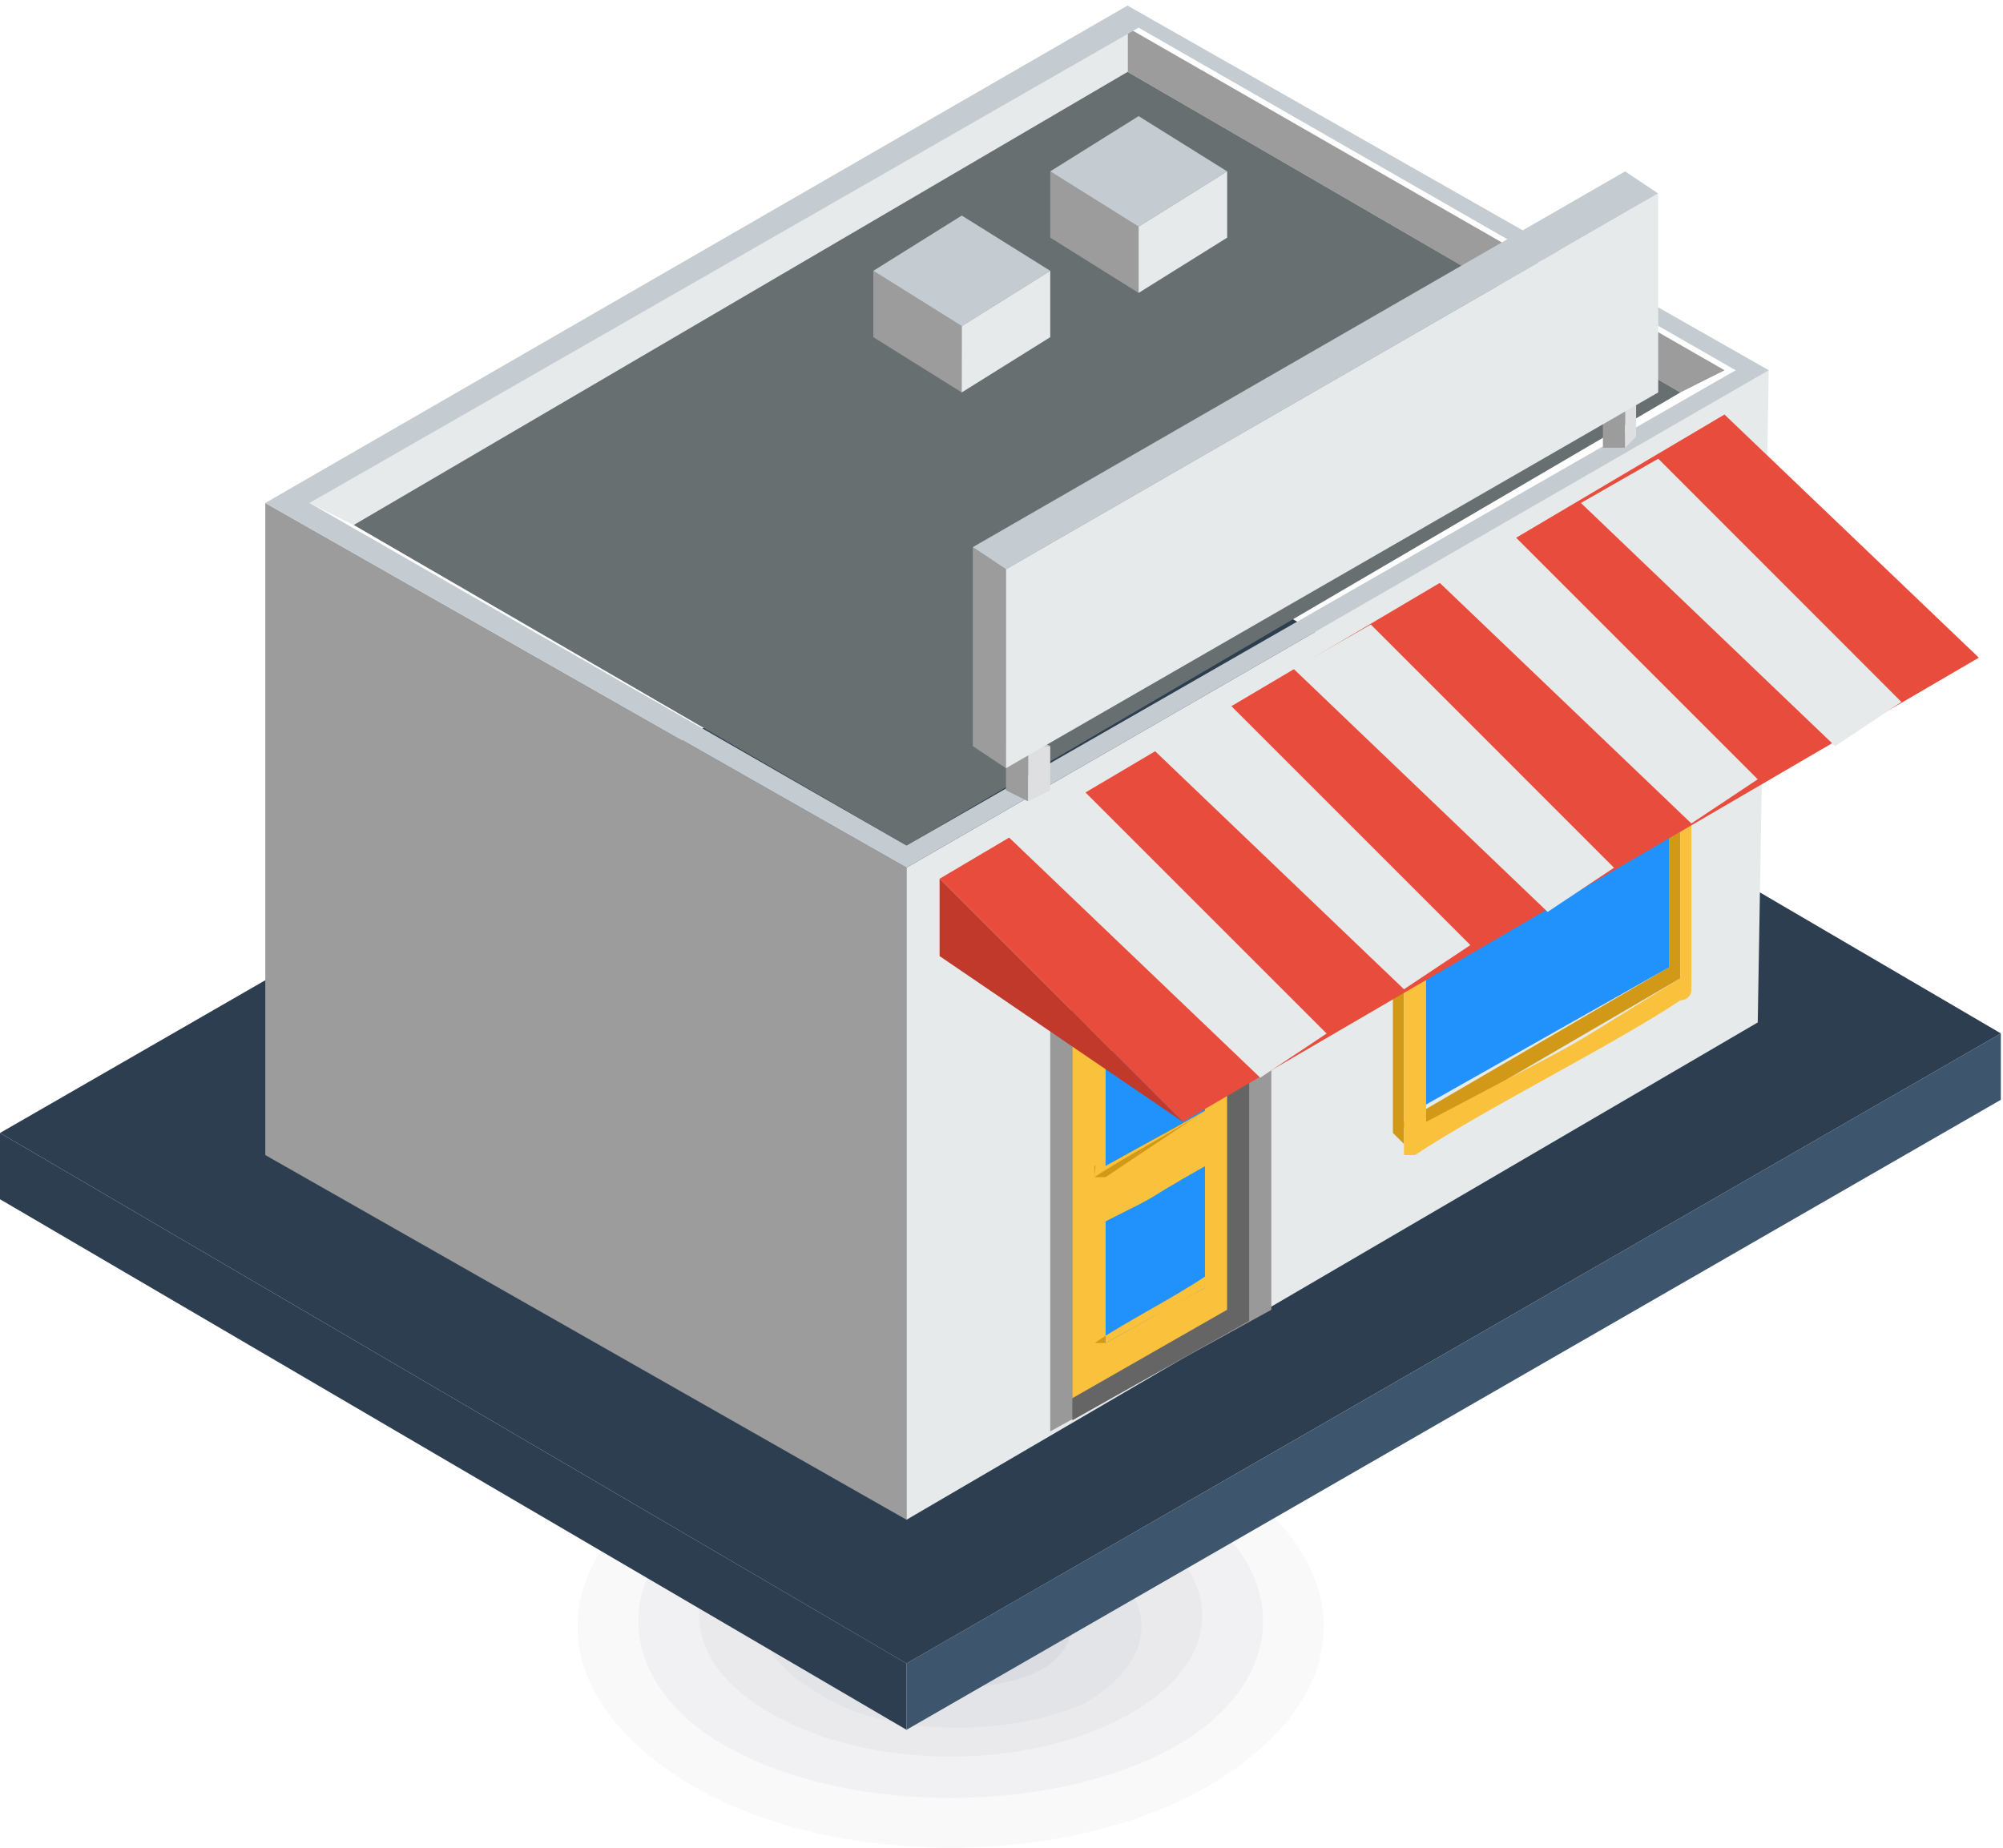
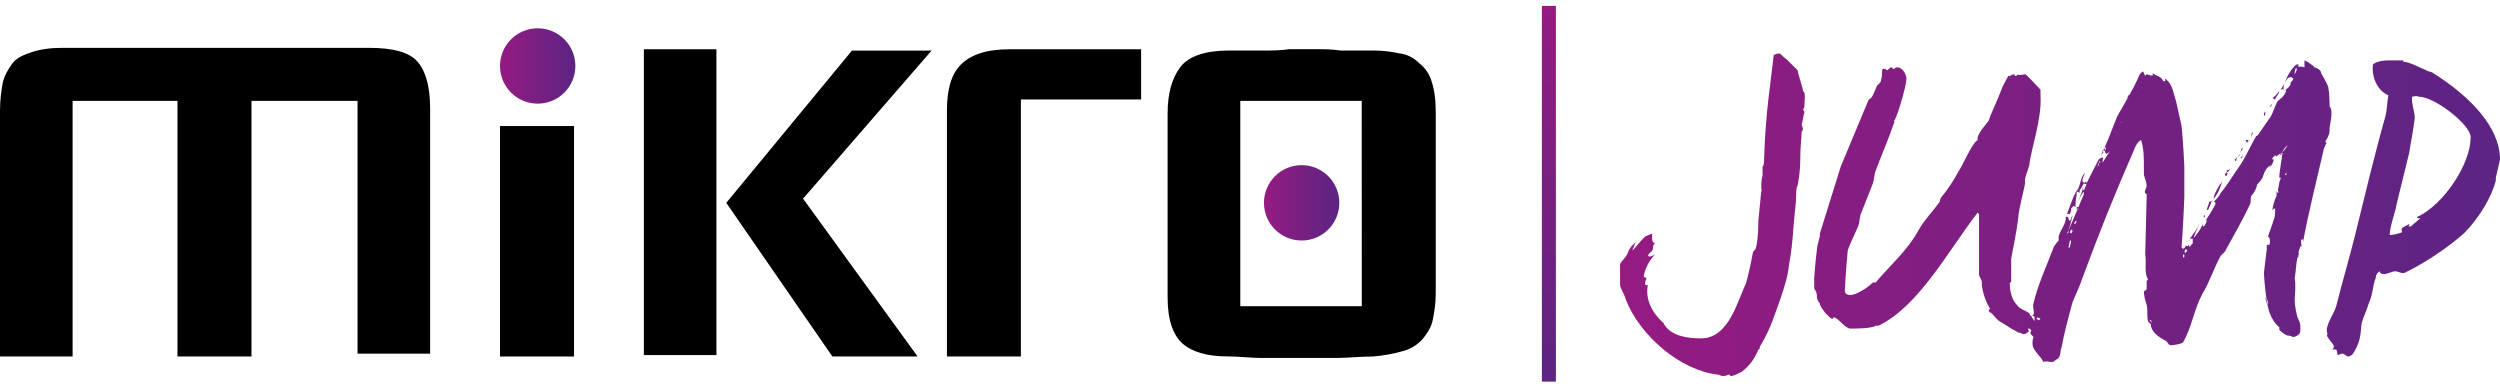
- <svg xmlns="http://www.w3.org/2000/svg" xmlns:xlink="http://www.w3.org/1999/xlink" width="233" height="215" viewBox="0 0 233 215">
+ <svg xmlns="http://www.w3.org/2000/svg" xmlns:xlink="http://www.w3.org/1999/xlink" width="335" height="52" viewBox="0 0 335 52">
  <defs>
-     <path id="4f9ba" d="M382.46 931.26c16.71 10.28 16.71 25.72 0 36-16.72 10.3-45.01 10.3-61.73 0-16.72-10.28-16.72-25.72 0-36 16.72-10.29 45-10.29 61.73 0z" />
-     <path id="4f9bb" d="M377.31 933.83c14.15 7.71 14.15 21.86 0 29.58-14.14 7.71-37.3 7.71-51.44 0-14.14-7.72-14.14-21.87 0-29.58 14.15-7.72 37.3-7.72 51.44 0z" />
-     <path id="4f9bc" d="M372.17 936.4c11.57 6.43 11.57 16.72 0 23.15-11.58 6.43-29.58 6.43-41.15 0-11.58-6.43-11.58-16.72 0-23.15 11.57-6.43 29.57-6.43 41.15 0z" />
-     <path id="4f9bd" d="M367.02 940.26c9 5.14 9 12.86 0 18-9 3.86-23.14 3.86-30.86-1.28-9-5.15-9-12.86 0-18 7.72-3.86 21.86-3.86 30.86 1.28z" />
-     <path id="4f9be" d="M361.88 942.83c5.14 2.57 5.14 9 0 11.57-5.14 2.58-14.15 2.58-20.58 0-5.14-2.57-5.14-9 0-11.57 5.15-3.86 14.15-3.86 20.58 0z" />
-     <path id="4f9bf" d="M473.76 880.24L368.3 818.52 241 891.82l105.45 61.72z" />
-     <path id="4f9bg" d="M346.45 953.54L241 891.82v7.71l105.45 61.73z" />
-     <path id="4f9bh" d="M346.45 961.26l127.3-73.3v-7.72l-127.3 73.3z" />
-     <path id="4f9bi" d="M346.45 936.82l-74.59-42.43v-75.87l74.59 42.43z" />
-     <path id="4f9bj" d="M346.45 936.82v-75.87l100.3-57.87-1.28 75.88z" />
-     <path id="4f9bk" d="M372.17 763.22l69.44 39.86-5.14 2.58-64.3-37.3z" />
-     <path id="4f9bl" d="M282.15 821.09l-5.14-2.57 95.16-55.3v5.14z" />
-     <path id="4f9bm" d="M346.45 858.38l-64.3-37.3 90.02-52.72 64.3 37.3z" />
-     <path id="4f9bn" d="M346.45 858.38l96.45-55.3-69.45-39.86-96.44 55.3zm0 2.57l-74.59-42.43 100.3-57.87 74.6 42.43-100.31 57.87z" />
-     <path id="4f9bo" d="M373.45 794.08l-10.28-6.43v-7.71l10.28 6.43z" />
-     <path id="4f9bp" d="M373.45 786.37l-10.28-6.43 10.28-6.43 10.3 6.43z" />
-     <path id="4f9bq" d="M373.45 786.37l10.3-6.43v7.71l-10.3 6.43z" />
-     <path id="4f9br" d="M352.88 805.66l-10.29-6.43v-7.72l10.29 6.43z" />
-     <path id="4f9bs" d="M352.88 797.94l-10.29-6.43 10.29-6.43 10.29 6.43z" />
-     <path id="4f9bt" d="M352.88 797.94l10.29-6.43v7.72l-10.3 6.43z" />
-     <path id="4f9bu" d="M363.17 926.54l25.72-14.15v-48.87l-25.72 15.44z" />
-     <path id="4f9bv" d="M365.74 925.25l20.57-11.57v-45.01l-20.57 11.57z" />
-     <path id="4f9bw" d="M365.74 922.68l18-10.29v-42.44l-18 10.3z" />
-     <path id="4f9bx" d="M404.32 890.53h-1.29l2.57 1.29 30.87-18V844.23l-1.29-1.3v29.59z" />
-     <path id="4f9by" d="M414.6 851.95l-10.28 6.43h-1.29v33.44l1.29 1.28v-32.15h1.28v-1.28l10.29-6.43 2.57-1.29 18-10.29h1.3l-1.3-1.28h-1.28l-18 10.29z" />
-     <path id="4f9bz" d="M435.18 842.95v29.58l-29.58 16.71v-28.29l29.58-18z" />
-     <path id="4f9bA" d="M436.47 844.24v29.57c-16.72 10.29-7.72 5.15-29.58 16.72v-28.3c14.14-9 12.86-9 29.58-18zm-30.87 15.43c-1.28 1.28-1.28 1.28-1.28 2.57v32.15h1.28c7.72-5.15 23.15-12.86 30.87-18 0 0 1.28 0 1.28-1.3v-34.71h-1.28l-18 10.29-12.87 9z" />
-     <path id="4f9bB" d="M360.6 853.24l-2.58-1.29v-5.14h2.57z" />
-     <path id="4f9bC" d="M360.6 846.8h-2.58l2.57-1.28 2.58 1.29z" />
-     <path id="4f9bD" d="M360.6 846.8h2.57v5.15l-2.58 1.29z" />
-     <path id="4f9bE" d="M430.04 812.09h-2.58v-6.43l2.58 1.28z" />
-     <path id="4f9bF" d="M430.04 806.94l1.28-1.28v5.14l-1.28 1.29z" />
-     <path id="4f9bG" d="M358.02 849.38l-3.86-2.57v-23.15l3.86 2.57z" />
-     <path id="4f9bH" d="M358.02 826.23l-3.86-2.57 75.88-43.72 3.85 2.57z" />
-     <path id="4f9bI" d="M358.02 826.23l75.87-43.72v23.15l-75.87 43.72z" />
-     <path id="4f9bJ" d="M368.31 916.25h1.29l11.57-6.43V894.39v14.14h-1.29z" />
-     <path id="4f9bK" d="M381.17 895.67v14.15l-11.57 6.43V902.1l11.57-6.43c0-1.28 0 0 0 0z" />
-     <path id="4f9bL" d="M381.17 895.67v14.15c-9 5.14 0 0-11.57 6.43V902.1c7.71-3.85 2.57-1.28 11.57-6.43zm-11.57 5.15c-1.29 1.28-1.29 1.28 0 0-1.29 1.28-1.29 1.28 0 0l-1.29 15.43c3.86-2.57 9-5.14 12.86-7.72V893.1l-5.14 3.86-6.43 3.86z" />
-     <path id="4f9bM" d="M368.31 895.67v1.29h1.29l11.57-7.72V875.1 889.24h-1.29z" />
-     <path id="4f9bN" d="M381.17 875.1v14.14l-11.57 6.43v-14.14z" />
-     <path id="4f9bO" d="M381.17 875.1v14.14c-9 5.15 0 0-11.57 6.43v-12.86c7.71-5.14 2.57-2.57 11.57-7.71zm-11.57 6.43c-1.29 0-1.29 0 0 0-1.29 0-1.29 1.28 0 0l-1.29 15.43c3.86-2.57 9-5.14 12.86-7.72v-15.43l-5.14 3.86-6.43 3.86z" />
-     <path id="4f9bP" d="M350.3 862.24l91.3-54.01 29.59 28.29-92.6 54.01z" />
-     <path id="4f9bQ" d="M350.3 862.24l28.3 28.29-28.3-19.29z" />
-     <path id="4f9bR" d="M358.02 857.1l9-5.15 28.3 28.3-7.72 5.14z" />
-     <path id="4f9bS" d="M374.74 846.8l9-5.14 28.3 28.3-7.72 5.14z" />
-     <path id="4f9bT" d="M391.46 837.8l9-5.14 28.29 28.3-7.72 5.14z" />
-     <path id="4f9bU" d="M408.17 827.52l9-5.15 28.3 28.3-7.72 5.14z" />
-     <path id="4f9bV" d="M424.9 818.52l9-5.15 28.28 28.3-7.71 5.14z" />
+     <path id="no5ca" d="M246.8 94.08c0 .19 0 .38-.19.56l.19.38c-.19.56-.19 1.12-.38 1.68 0 .19.38.56 0 .94 0 .75-.18 1.87-.18 3.55 0 1.69-.19 2.81-.38 3.75-.18.18-.18 1.12-.18 1.5 0 .56-.2 2.05-.38 4.3a39.21 39.21 0 0 1-.56 4.68c-.19 1.68-.56 2.8-1.12 4.49-.75 2.06-1.31 4.12-2.81 6.55 0 .19 0 .37-.19.37a6.68 6.68 0 0 1-2.24 3 6.8 6.8 0 0 1-1.31.56c-.38 0-.19-.19-.38-.19-.18 0-.37.19-.75.19-.37 0-.56-.19-.74-.19-5.06-.56-10.48-5.24-12.36-10.1-.18-.75-.75-1.5-.75-1.88v-2.8c0-.19.75-.94.94-1.31.19-.56.56-1.31 1.31-1.69-.37.19-.37.75-.56.94v.19c.37-.38.94-1.13 1.5-1.69.37-.37.75-.37 1.12-.56 0 .37-.19 1.12.37 1.31-.37.19-.18.75-.37.94 0 .18-.56.37-.56.74.19.2.56 0 .93-.18a5.76 5.76 0 0 0-1.5 2.8c0 .38.2.2.38.38-.19.37-.37.93 0 .93.19 0 .19-.18.19-.18-.38 1.68.19 3.55 2.06 5.24.93 1.87 3.55 2.06 5.05 2.06 3.74 0 4.87-5.06 5.99-7.3.19-.56.75-3 .93-4.12 0-.19.2-.37.38-.56.19-.56.37-1.87.37-3.74l.38-3.93c.18-.2-.19-.38.18-2.25v-1.12c.2-.19.2-.56.2-.75.18-6.55.93-10.67 1.3-14.23.19 0 .38-.18.75-.18.19 0 .56.56.94.75l1.5 1.5c.18.93.74 2.43.74 2.8.38.19.19 1.12.19 1.87z" />
+     <path id="no5cc" d="M276.93 102.13c-.19.75-.75 1.87-.56 2.43-.38 1.87-.75 3-.94 4.68-.18 1.87-.93 5.24-.93 5.43v3c0 .37-.19 0-.19.37 0 1.12.37 2.24.94 2.8.37.57 1.12.75 1.68 1.13 0 .18.37.56.75 1.12-.19.19-.19.94-.38.94h-.56s0 .18.19.37c-.19 0-.37.37-.75.37-.37 0-.19-.18-.56-.18-.19 0-.37-.19-1.12-.56-.56-.38-1.13-.75-1.5-.94-.37-.19-.94-.94-1.12-1.12-.19 0-.38-.38-.38-.19v-.19s0-.18.19-.18a8.02 8.02 0 0 1-1.12-3.19v-.37c0-.37-.38-.75-.38-1.12v-7.86c0-.19 0-.19-.18-.38-3.93 5.06-7.86 12.54-13.3 15.16h-.37c-.56.38-2.62.38-3.37.38-.74 0-1.68-1.5-2.24-1.5-.19 0 0 .19-.19.19s-.37-.2-.93-.75c-.38-.56-.75-.94-.75-1.31a1.42 1.42 0 0 1-.38-.75c0-.19 0-.56-.18-.94-.2-.18-.2-.37-.2-.75v-.93c0-.19.2-2.62.38-3.93 0-.38.19-.94.38-1.69v-.37l2.8-8.98 3.75-8.99c.56-.18.75-1.12 1.12-1.87.19-.19.56-.37.56-.93.19-.38 0-.94.19-1.31h.19c.37 0 .18.18.37.18s.38-.37.56-.37c.38 0 0 .19.38.19.18 0 .18-.2.37-.2.94 0 1.31 1.13 1.31 1.5 0 1.13-1.5 6-1.68 5.62 0 .19.18.19 0 .38-.75 2.24-1.69 4.3-2.44 6.36-.18.37-.18 1.12-.37 1.68l-1.69 4.3-.18 1.13c-.38 1.12-1.13 2.43-1.5 3.56a104.7 104.7 0 0 0-.37 4.86c0 .56-.2 1.12.74 1.12.75 0 2.25-.93 3-1.68h.37c1.88-2.25 4.3-4.3 5.8-7.11.75-1.31 1.88-2.43 2.81-3.74 0 0 0-.38.19-.57a21.1 21.1 0 0 0 2.25-3.36c.74-1.13 1.87-3.93 2.62-4.3-.2-.76 1.12-2.07 1.5-2.63.18-.75 1.12-2.62 1.68-4.12.18-.56.56-1.12.93-1.87.19.19.38-.19.75-.19.19 0 0 .2.19.2.37 0 .19-.2.19-.2.37.2.93 0 1.12 0 .19 0 1.5 1.5 2.06 2.06v.94c.18 3-1.31 7.11-1.5 9.17z" />
+     <path id="no5ce" d="M312.68 89.03c.18.37 0 .56-.2.93 0-.18 0-.56.2-.93zm-1.31 14.41h-.2l.2-.37zm.18-3.93c-.18.19-.37.56-.75.94.2.18 0 0 0 .37s-.37 2.06-.37 3h.19c0 .18-.19.56-.19.56 0 .37-.19.93-.19 1.12 0 .19.19.19 0 .37-.18-.18-.18-.37-.18-.37v.75a5.68 5.68 0 0 0-.57 2.06.4.4 0 0 1 .38-.38c0 .56 0 1.12-.19 1.5-.19.75-.75 2.06-.75 2.24 0 .2.38 0 .19 1.13h-.37v.56c0 .19-.38 3-.38 3.18 0 .28.1 1.93.32 3.37h.06l.18.75h-.12l.12.56c.19.93.75 2.06 1.5 2.62v.37c.37.38.94.75 1.12.75.38 0 .56.19.75.19.38 0 .94-.38.94-.75v-.75c0-.37-.19-.75-.38-1.12-.18-.75-.37-1.5-.37-2.43.19-2.44 0-2.62 0-2.81.19-1.12.19-2.06.37-2.8.07 0 .1.01.13.04-.06-.2 0-.35.04-.48-.13-.35.2-.71.2-1.07.2 0 .2.2.2.2 0-.38-.2-.76 0-1.13.18 0 .18.19.18.37.75-4.11 1.87-8.42 2.8-12.54.2-.37.2-.56.38-.74-.18 0-.18-.2-.18-.2.18-.37.37-.55.37-.74.19-.19.19-.75.19-1.12 0-.2.56-2.25 0-2.81 0-.38 0-1.69-.19-2.62-.19-.56-.56-1.12-.75-1.5-.19-.19-.19-.56-.37-.75a1.42 1.42 0 0 0-.75-.37c0-.19-.19-.19-.38-.38a4.1 4.1 0 0 0-.93-.56v.94c-.38-.19-.75 0-.94-.19.19 0 .19-.19.19-.19h-.37a5.75 5.75 0 0 0-1.5 2.44c.19-.38.37-.75.75-.75.18 0 .37.19.37.19 0 .18-.17.35-.35.53.03.64-.79.98-.96 1.15.19 0 .19-.19.38-.19-.2.94-.94 1.31-1.13 1.5-.37.56-.56 1.31-.93 2.06L307.62 98c0 .19-.37.19-.37.38-.75 1.3-1.31 2.62-2.06 3.74-.94 1.31-1.68 2.62-2.62 3.74-.19.38-.56.94-.94 1.13.57.18 0 .74-.18 1.12-.19.37-.56.93-.94 1.5l.19-.2c0 .38-.19.76-.38.94-.18 0-.18-.18-.18-.37-.19.75-.75 1.31-1.13 1.87v-.19c.2-.56.57-1.3.75-1.68-.34.68-.84 1.37-1.35 2.05.13-.08.42-.1.42 0v.57c-.19.19-.38.37-.38.56-.1-.22-.15-.3-.13-.38-.07.1-.12.2-.24.2-.19 0-.19-.2-.19-.2 0 .2 0 .38-.37.57l-.19-.19c.19-2.43.37-6.55.37-6.74v-4.11c0-.19-.18-3.75-.37-5.43-.19-.94-.56-2.43-.75-3.37-.37-.94-.37-2.25-1.5-3 0 .2.2.2 0 .38h-.18c-.38-.75-.75-.56-1.5-1.12 0 0 .19.18 0 .37-.37 0-.56-.19-.75-.19l-.19.2c-.18-.2-.18-.57-.37-.57l-.37.37c-.37.92-.87 1.88-1.4 2.81h-.1s-.19.38-.38.56l.38-.37c-.52.92-1.05 1.81-1.5 2.62-.56 1.3-1.12 3-1.68 4.12l.08-.09-.06.11.16.16-.17.34-.01-.34-.12.12-.05.1.17.16.01-.04c.03.15.07.31.17.41.14 0 .36-.18.55-.43l-1.05 1.64c.08-.2-.03-.49.13-.65-.19-.18-.38 0-.56.2 0-.08.02-.17.06-.27l-1.75 3.44c0-.18-.18-.18-.18-.18l-.2.18v.19c0-.19.2-.19.38 0-.18.19-.18.56-.37.75l-.14-.14a20.4 20.4 0 0 1-.98 2.38c0-.93.18-1.5.18-2.05 0 0 .19 0 .38.18v-.37c.18-.19.37-.56.56-.94 0-.18-.19-.18-.19-.37s.19-.75.38-.94c-.2 0-.38.38-.38.38-.19.37-.37 1.3-.56 1.68-.56.56-1.12 2.43-1.5 3.37h.38c.18-.37.18-.56.18-.75l.38-.37c0 .18.19.18.19.18.37-.74.74-1.68 1.12-2.05v.37l-.75 1.77v.29h-.12l-1.19 2.8c0 .2 0 .38-.19.38.38-.75.56-1.68.75-2.43-.19.18-.19.56-.37.75-.19-.2-.19-.38-.19-.38 0-.19-.19-.19-.37-.19.18.75-.75 1.88-.94 2.62v.57c-.37.37-.75.93-.75 1.12-.93 2.43-2.06 4.86-2.62 7.3-.19.56.19 1.12 0 1.5l-.19.18c.57 0 .2.38.38.56l-.38.38c0 .18-.18.56-.37.75.56.37 0 .37.19.74l.37.38c-.19.56-.19 1.12 0 1.5.38.74 1.12 1.3 1.31 1.87.38-.19.75 0 1.12 0 .38 0 .57-.38.75-.38.56-.37.38-1.3.56-1.5.38-2.05.94-4.11 1.5-6.17.38-.94.94-2.06 1.31-3.18a299.6 299.6 0 0 1 6.93-17.22c.18-.56.56-1.12.93-1.3.38 1.11.38 2.42.38 3.55v1.12c.18.56.37 1.12.37 1.5 0 .18-.37.75-.19.93 0 .19.2 0 .2.19l-.2 8.05c.2 1.12-.18 2.43.38 3.37l-.19.18v1.13c-.19.18-.37.18-.37.37 0 .37.18 1.12.37 1.68.19.75 0 1.5.19 2.25l.37.37c0 .94.94 1.69 2.06 2.25.19.19.38.56.56.56.56 0 1.5-.19 1.69-.37 1.12-1.87 1.5-4.5 2.62-6.55.93-1.5 1.5-3.37 2.43-5.06l.56-.56c1.12-2.06 2.43-4.3 3.37-6.36.19-.37 0-.75.19-1.12.37-.38.75-1.13.75-1.5.18-.19.56-.56.74-.94.2-.56.38-1.3 1.13-1.68 0 .19-.19.19-.19.37.37-.37.56-.93.56-1.12-.19 0-.19 0-.19-.19.2-.18.2-.18.38-.37l.19.19c0-.2.56-.38.74-.56.2-.38.38-.75.75-.94zm-.37-8.42c-.19.37-.19.56-.19.93-.19-.18-.19 0-.37 0zm-.38 9.36a.4.4 0 0 1-.37.37zm-.93-7.12c-.19 0-.19-.18-.38-.18.38-.2.75-.75.94-.94 0 .37-.37.56-.56 1.12zm-.38.56zm-.18.38h-.19l.37-.38zm-.56 26.39l-.2-.75h.14l.12.75zm-.38-25.08v-.19c0-.19 0-.37.19-.37 0 .18 0 .37-.19.56zm-1.5 2.06c0 .37-.18.56-.18.75 0-.38 0-.56.18-.75zm-.74 1.5zm-.2-.38h.2s.15 0 .18.15c-.1.06-.18.1-.18.23-.2-.2-.2-.38-.2-.38zm.38.15a1 1 0 0 0 .19-.15l-.19.19v-.04zm-.75 1.9zm-.18.38h-.19l.37-.37zm-.19-.74l.19-.57h.18zm-.56 1.12c-.19 0-.19-.19-.19-.19l.37-.31a.93.93 0 0 0-.18.5zm.18-.5c.12-.18.28-.34.38-.44 0 .11-.18.28-.38.44zm-.93 1.62l-.37.38-.2-.2zm-.37.56l-.2.38-.18-.19.19-.37zm-1.88 3.37c0-.56.75-1.87 1.13-2.24-.19.56-.56 1.68-1.13 2.24zm-.18.38h-.08l.08-.2zm-.56 1.12h-.2l.38-1.12h.3zm-.57 1.12v-.37h.2zm-2.24 4.3l-.19.38-.19-.19.2-.37zm-.38.94h-.18v-.37h.18zm-4.3 8.8l-.37-.38h.18zm-6.55-23.2l.19-.38.02.02-.14.28zm-.19.55l.19-.18c0-.09-.04-.13-.08-.16l-.3.59c.06-.1.13-.18.2-.25zm0-.37l.19-.19.02.03-.1.2c-.05-.04-.1-.04-.1-.04zm.06 1.58a.27.27 0 0 1-.06.1zm1.05-1.64l.2-.32c-.05.11-.12.22-.2.32zm-1.67 2.12c0-.24.08-.4.18-.49-.02.17-.06.37-.18.49zm.19-.75l.18.19a.3.3 0 0 0-.2.07c.02-.1.02-.2.02-.26zm-3 6.55v-.38h.19v.09l-.12.29zm-.18 1.87h-.2l.2-.37h.18zm-.57 1.31l-.18-.19.18-.37.2.19zm-.18 1.87h-.19l.19-.93h.18zm-3.93 9.55l-.19.18-.37-.18.18-.2zm34.62-8.61v-.19l-.02.13.02.06zm0 .56s0-.08-.06-.14l.06.14zm-35.93 7.86l.18-.19c-.18 0 0-.19-.18.19zm7.06-17.46a34.99 34.99 0 0 1 0 0zm-.14.24l.05.05a33 33 0 0 0 .1-.29c-.06.07-.15.11-.15.24zm5.8-11.98zm1.55-1.07c.1.1-.05-.03-.05.14 0-.06.02-.1.05-.14zm-2.24 4.08c.13.03.13.17.13.17a.62.62 0 0 1-.13-.17zm9.3 16.27c-.08.08-.12.12-.13.18a.96.96 0 0 1 .13-.18zm-.1-.48l-.08.1h.18c-.07-.03-.1-.07-.1-.1zm13.58-21.23v.19l.02-.03a.8.8 0 0 0-.02-.16zm-13.52 21.14a150.42 150.42 0 0 0 0 0zm-12.06-10.92c.04-.08.08-.17.13-.24z" />
+     <path id="no5cg" d="M329.15 92.96c-.2 0 0-.19 0 0-.38-.19-.75 0-.94 0v.56c0 .37.37 1.68.37 2.25-.18 1.68-.56 3.37-.74 4.68-.57 2.43-1.31 5.24-1.69 6.92-.19 1.12-.93 3-.93 4.12.37 0 1.3-.19 1.68-.38-.37-.75.56-.75.94-1.12v.19c-.2.18 0 .18.18.18.19-.18 1.13-.93 1.31-1.12h-.38c-.18-.19 0-.19 0-.19 3.56-1.68 7.12-7.1 7.12-10.66 0-1.69-4.87-5.43-6.92-5.43zm10.29 10.85v.38c-.56 2.24-2.25 5.05-4.3 7.11a38.01 38.01 0 0 1-7.87 5.24c-.37.19-.93-.19-1.3-.19-.38 0-1.13.38-1.5.38-.38 0-.56-.19-.56-.19v-.19c-.38.19-.57.56-.57.94-.37.75-.37 2.24-.93 3.37-.19.75-.75 1.87-.94 2.62-.19 1.12 0 2.06-.93 3.74l-.38.56c-.19 0-.19.19-.56.19-.19 0-.37-.38-.75-.38-.37 0-.37.2-.56.2-.19-.2 0-.76-.37-.76h-.38c0-.18.19 0 .19-.37 0-.38-.56-.75-.94-1.5.19-.19 0-.37 0-.75 0-.93 1.13-2.43 1.31-3.37.75-2.99 1.69-6.17 2.44-9.17 1.3-5.24 2.62-10.85 4.11-16.1.2-.74.2-1.68.38-2.8-1.69-.75-2.25-2.8-2.06-4.12.19-.18.56-.37.75-.37.37-.19 1.12-.19 1.87-.19h1.3c.38 0 0 .19.2.19.75 0 2.06.75 3 1.12.18.19.74.19.93.38 5.05 3.18 8.98 7.3 8.98 11.6-.19.75-.37 1.69-.56 2.43z" />
+     <path id="no5ci" d="M52.91 127.77V93.52H38.7v34.25h-9.92V93.52H14.73v34.25H5V94.83c0-1.5.19-2.8.37-3.74.2-.94.75-1.87 1.31-2.62.57-.75 1.5-1.13 2.62-1.5 1.13-.37 2.44-.56 4.12-.56h40.99c3.18 0 5.43.56 6.55 1.87s1.68 3.37 1.68 6.36v32.75h-9.73z" />
+     <path id="no5cj" d="M112.61 106.62l15.35 21.15h-11.42l-14.22-20.59 16.84-20.4h10.67zm-21.33 21.15V86.6H101v40.98h-9.73z" />
+     <path id="no5ck" d="M141.8 93.52v34.25h-9.91V94.83c0-2.8.56-4.87 1.87-6.18 1.31-1.3 3.37-2.05 6.55-2.05h17.6v6.73h-16.1z" />
+     <path id="no5cl" d="M187.47 93.52H171.2v27.51h16.28zm9.92 25.83c0 1.3-.19 2.43-.37 3.37-.19 1.12-.75 1.87-1.31 2.62a5.32 5.32 0 0 1-2.62 1.68 20.4 20.4 0 0 1-4.12.75c-1.69 0-3.37.19-4.68.19h-10.48c-1.31 0-2.8-.2-4.3-.2-2.62 0-4.68-.55-6-1.68-1.3-1.12-2.05-3.18-2.05-6.17V95.2c0-2.63.56-4.68 1.68-6.18 1.13-1.5 3.37-2.25 6.55-2.25h4.68c1.12 0 2.25 0 3.37-.18H181.3c1.12 0 2.05 0 3.36.18h4.5c1.3 0 2.43.19 3.37.38a4.4 4.4 0 0 1 2.62 1.3 4.75 4.75 0 0 1 1.68 2.44c.37 1.12.56 2.43.56 4.12v24.33z" />
+     <path id="no5cm" d="M72 127.77V96.89h9.92v30.88z" />
+     <path id="no5cn" d="M72 88.84a5.05 5.05 0 1 1 10.1 0 5.05 5.05 0 0 1-10.1 0z" />
+     <path id="no5cp" d="M174.37 107.18a5.05 5.05 0 1 1 10.1 0 5.05 5.05 0 0 1-10.1 0z" />
+     <path id="no5cr" d="M211.61 131.14V80.79h1.88v50.35z" />
+     <linearGradient id="no5cb" x1="222.19" x2="339.86" y1="108.83" y2="108.83" gradientUnits="userSpaceOnUse">
+       <stop offset="0" stop-color="#951b81" />
+       <stop offset="1" stop-color="#5c2483" />
+     </linearGradient>
+     <linearGradient id="no5cd" x1="222.18" x2="339.88" y1="108.83" y2="108.83" gradientUnits="userSpaceOnUse">
+       <stop offset="0" stop-color="#951b81" />
+       <stop offset="1" stop-color="#5c2483" />
+     </linearGradient>
+     <linearGradient id="no5cf" x1="222.2" x2="339.86" y1="108.83" y2="108.83" gradientUnits="userSpaceOnUse">
+       <stop offset="0" stop-color="#951b81" />
+       <stop offset="1" stop-color="#5c2483" />
+     </linearGradient>
+     <linearGradient id="no5ch" x1="222.17" x2="339.87" y1="108.83" y2="108.83" gradientUnits="userSpaceOnUse">
+       <stop offset="0" stop-color="#951b81" />
+       <stop offset="1" stop-color="#5c2483" />
+     </linearGradient>
+     <linearGradient id="no5co" x1="71.93" x2="82.04" y1="88.92" y2="88.92" gradientUnits="userSpaceOnUse">
+       <stop offset="0" stop-color="#951b81" />
+       <stop offset="1" stop-color="#5c2483" />
+     </linearGradient>
+     <linearGradient id="no5cq" x1="174.28" x2="184.39" y1="107.2" y2="107.2" gradientUnits="userSpaceOnUse">
+       <stop offset="0" stop-color="#951b81" />
+       <stop offset="1" stop-color="#5c2483" />
+     </linearGradient>
+     <linearGradient id="no5cs" x1="212.6" x2="212.6" y1="80.1" y2="131.27" gradientUnits="userSpaceOnUse">
+       <stop offset="0" stop-color="#951b81" />
+       <stop offset="1" stop-color="#5c2483" />
+     </linearGradient>
  </defs>
  <g>
-     <g opacity=".03" transform="translate(-241 -760)">
-       <use fill="#273246" xlink:href="#4f9ba" />
-     </g>
-     <g opacity=".04" transform="translate(-241 -760)">
-       <use fill="#2b374d" xlink:href="#4f9bb" />
-     </g>
-     <g opacity=".04" transform="translate(-241 -760)">
-       <use fill="#2f3c54" xlink:href="#4f9bc" />
-     </g>
-     <g opacity=".04" transform="translate(-241 -760)">
-       <use fill="#34415c" xlink:href="#4f9bd" />
-     </g>
-     <g opacity=".05" transform="translate(-241 -760)">
-       <use fill="#384763" xlink:href="#4f9be" />
-     </g>
-     <g transform="translate(-241 -760)">
-       <use fill="#2c3e50" xlink:href="#4f9bf" />
-     </g>
-     <g transform="translate(-241 -760)">
-       <use fill="#2c3e50" xlink:href="#4f9bg" />
-     </g>
-     <g transform="translate(-241 -760)">
-       <use fill="#3d566e" xlink:href="#4f9bh" />
-     </g>
-     <g transform="translate(-241 -760)">
-       <use fill="#9c9c9c" xlink:href="#4f9bi" />
-     </g>
-     <g transform="translate(-241 -760)">
-       <use fill="#e6eaeb" xlink:href="#4f9bj" />
-     </g>
-     <g transform="translate(-241 -760)">
-       <use fill="#9c9c9c" xlink:href="#4f9bk" />
-     </g>
-     <g transform="translate(-241 -760)">
-       <use fill="#e6eaeb" xlink:href="#4f9bl" />
-     </g>
-     <g transform="translate(-241 -760)">
-       <use fill="#676f70" xlink:href="#4f9bm" />
-     </g>
-     <g transform="translate(-241 -760)">
-       <use fill="#c5ccd1" xlink:href="#4f9bn" />
-     </g>
-     <g transform="translate(-241 -760)">
-       <use fill="#9c9c9c" xlink:href="#4f9bo" />
-     </g>
-     <g transform="translate(-241 -760)">
-       <use fill="#c5ccd1" xlink:href="#4f9bp" />
-     </g>
-     <g transform="translate(-241 -760)">
-       <use fill="#e6eaeb" xlink:href="#4f9bq" />
-     </g>
-     <g transform="translate(-241 -760)">
-       <use fill="#9c9c9c" xlink:href="#4f9br" />
-     </g>
-     <g transform="translate(-241 -760)">
-       <use fill="#c5ccd1" xlink:href="#4f9bs" />
-     </g>
-     <g transform="translate(-241 -760)">
-       <use fill="#e6eaeb" xlink:href="#4f9bt" />
-     </g>
-     <g transform="translate(-241 -760)">
-       <use fill="#999" xlink:href="#4f9bu" />
-     </g>
-     <g transform="translate(-241 -760)">
-       <use fill="#666565" xlink:href="#4f9bv" />
-     </g>
-     <g transform="translate(-241 -760)">
-       <use fill="#fac13c" xlink:href="#4f9bw" />
-     </g>
-     <g transform="translate(-241 -760)">
-       <use fill="#d19917" xlink:href="#4f9bx" />
-     </g>
-     <g transform="translate(-241 -760)">
-       <use fill="#d19917" xlink:href="#4f9by" />
-     </g>
-     <g transform="translate(-241 -760)">
-       <use fill="#2192fc" xlink:href="#4f9bz" />
-     </g>
-     <g transform="translate(-241 -760)">
-       <use fill="#fac13c" xlink:href="#4f9bA" />
-     </g>
-     <g transform="translate(-241 -760)">
-       <use fill="#9c9c9c" xlink:href="#4f9bB" />
-     </g>
-     <g transform="translate(-241 -760)">
-       <use fill="#c5ccd1" xlink:href="#4f9bC" />
-     </g>
-     <g transform="translate(-241 -760)">
-       <use fill="#dddfe0" xlink:href="#4f9bD" />
-     </g>
-     <g transform="translate(-241 -760)">
-       <use fill="#9c9c9c" xlink:href="#4f9bE" />
-     </g>
-     <g transform="translate(-241 -760)">
-       <use fill="#dddfe0" xlink:href="#4f9bF" />
-     </g>
-     <g transform="translate(-241 -760)">
-       <use fill="#9c9c9c" xlink:href="#4f9bG" />
-     </g>
-     <g transform="translate(-241 -760)">
-       <use fill="#c5ccd1" xlink:href="#4f9bH" />
-     </g>
-     <g transform="translate(-241 -760)">
-       <use fill="#e6eaeb" xlink:href="#4f9bI" />
-     </g>
-     <g transform="translate(-241 -760)">
-       <use fill="#d19917" xlink:href="#4f9bJ" />
-     </g>
-     <g transform="translate(-241 -760)">
-       <use fill="#2192fc" xlink:href="#4f9bK" />
-     </g>
-     <g transform="translate(-241 -760)">
-       <use fill="#fac13c" xlink:href="#4f9bL" />
-     </g>
-     <g transform="translate(-241 -760)">
-       <use fill="#d19917" xlink:href="#4f9bM" />
-     </g>
-     <g transform="translate(-241 -760)">
-       <use fill="#2192fc" xlink:href="#4f9bN" />
-     </g>
-     <g transform="translate(-241 -760)">
-       <use fill="#fac13c" xlink:href="#4f9bO" />
-     </g>
-     <g transform="translate(-241 -760)">
+     <g transform="translate(-5 -80)">
      <g>
-         <use fill="#e74c3c" xlink:href="#4f9bP" />
+         <g>
+           <g>
+             <use fill="url(#no5cb)" xlink:href="#no5ca" />
+           </g>
+           <g>
+             <use fill="url(#no5cd)" xlink:href="#no5cc" />
+           </g>
+           <g>
+             <use fill="url(#no5cf)" xlink:href="#no5ce" />
+           </g>
+           <g>
+             <use fill="url(#no5ch)" xlink:href="#no5cg" />
+           </g>
+         </g>
      </g>
      <g>
-         <use fill="#c0392b" xlink:href="#4f9bQ" />
+         <g>
+           <use xlink:href="#no5ci" />
+         </g>
+         <g>
+           <use xlink:href="#no5cj" />
+         </g>
+         <g>
+           <use xlink:href="#no5ck" />
+         </g>
+         <g>
+           <use xlink:href="#no5cl" />
+         </g>
+         <g>
+           <use xlink:href="#no5cm" />
+         </g>
      </g>
      <g>
-         <use fill="#e6eaeb" xlink:href="#4f9bR" />
+         <use fill="url(#no5co)" xlink:href="#no5cn" />
      </g>
      <g>
-         <use fill="#e6eaeb" xlink:href="#4f9bS" />
+         <use fill="url(#no5cq)" xlink:href="#no5cp" />
      </g>
      <g>
-         <use fill="#e6eaeb" xlink:href="#4f9bT" />
-       </g>
-       <g>
-         <use fill="#e6eaeb" xlink:href="#4f9bU" />
-       </g>
-       <g>
-         <use fill="#e6eaeb" xlink:href="#4f9bV" />
+         <use fill="url(#no5cs)" xlink:href="#no5cr" />
      </g>
    </g>
  </g>
</svg>
